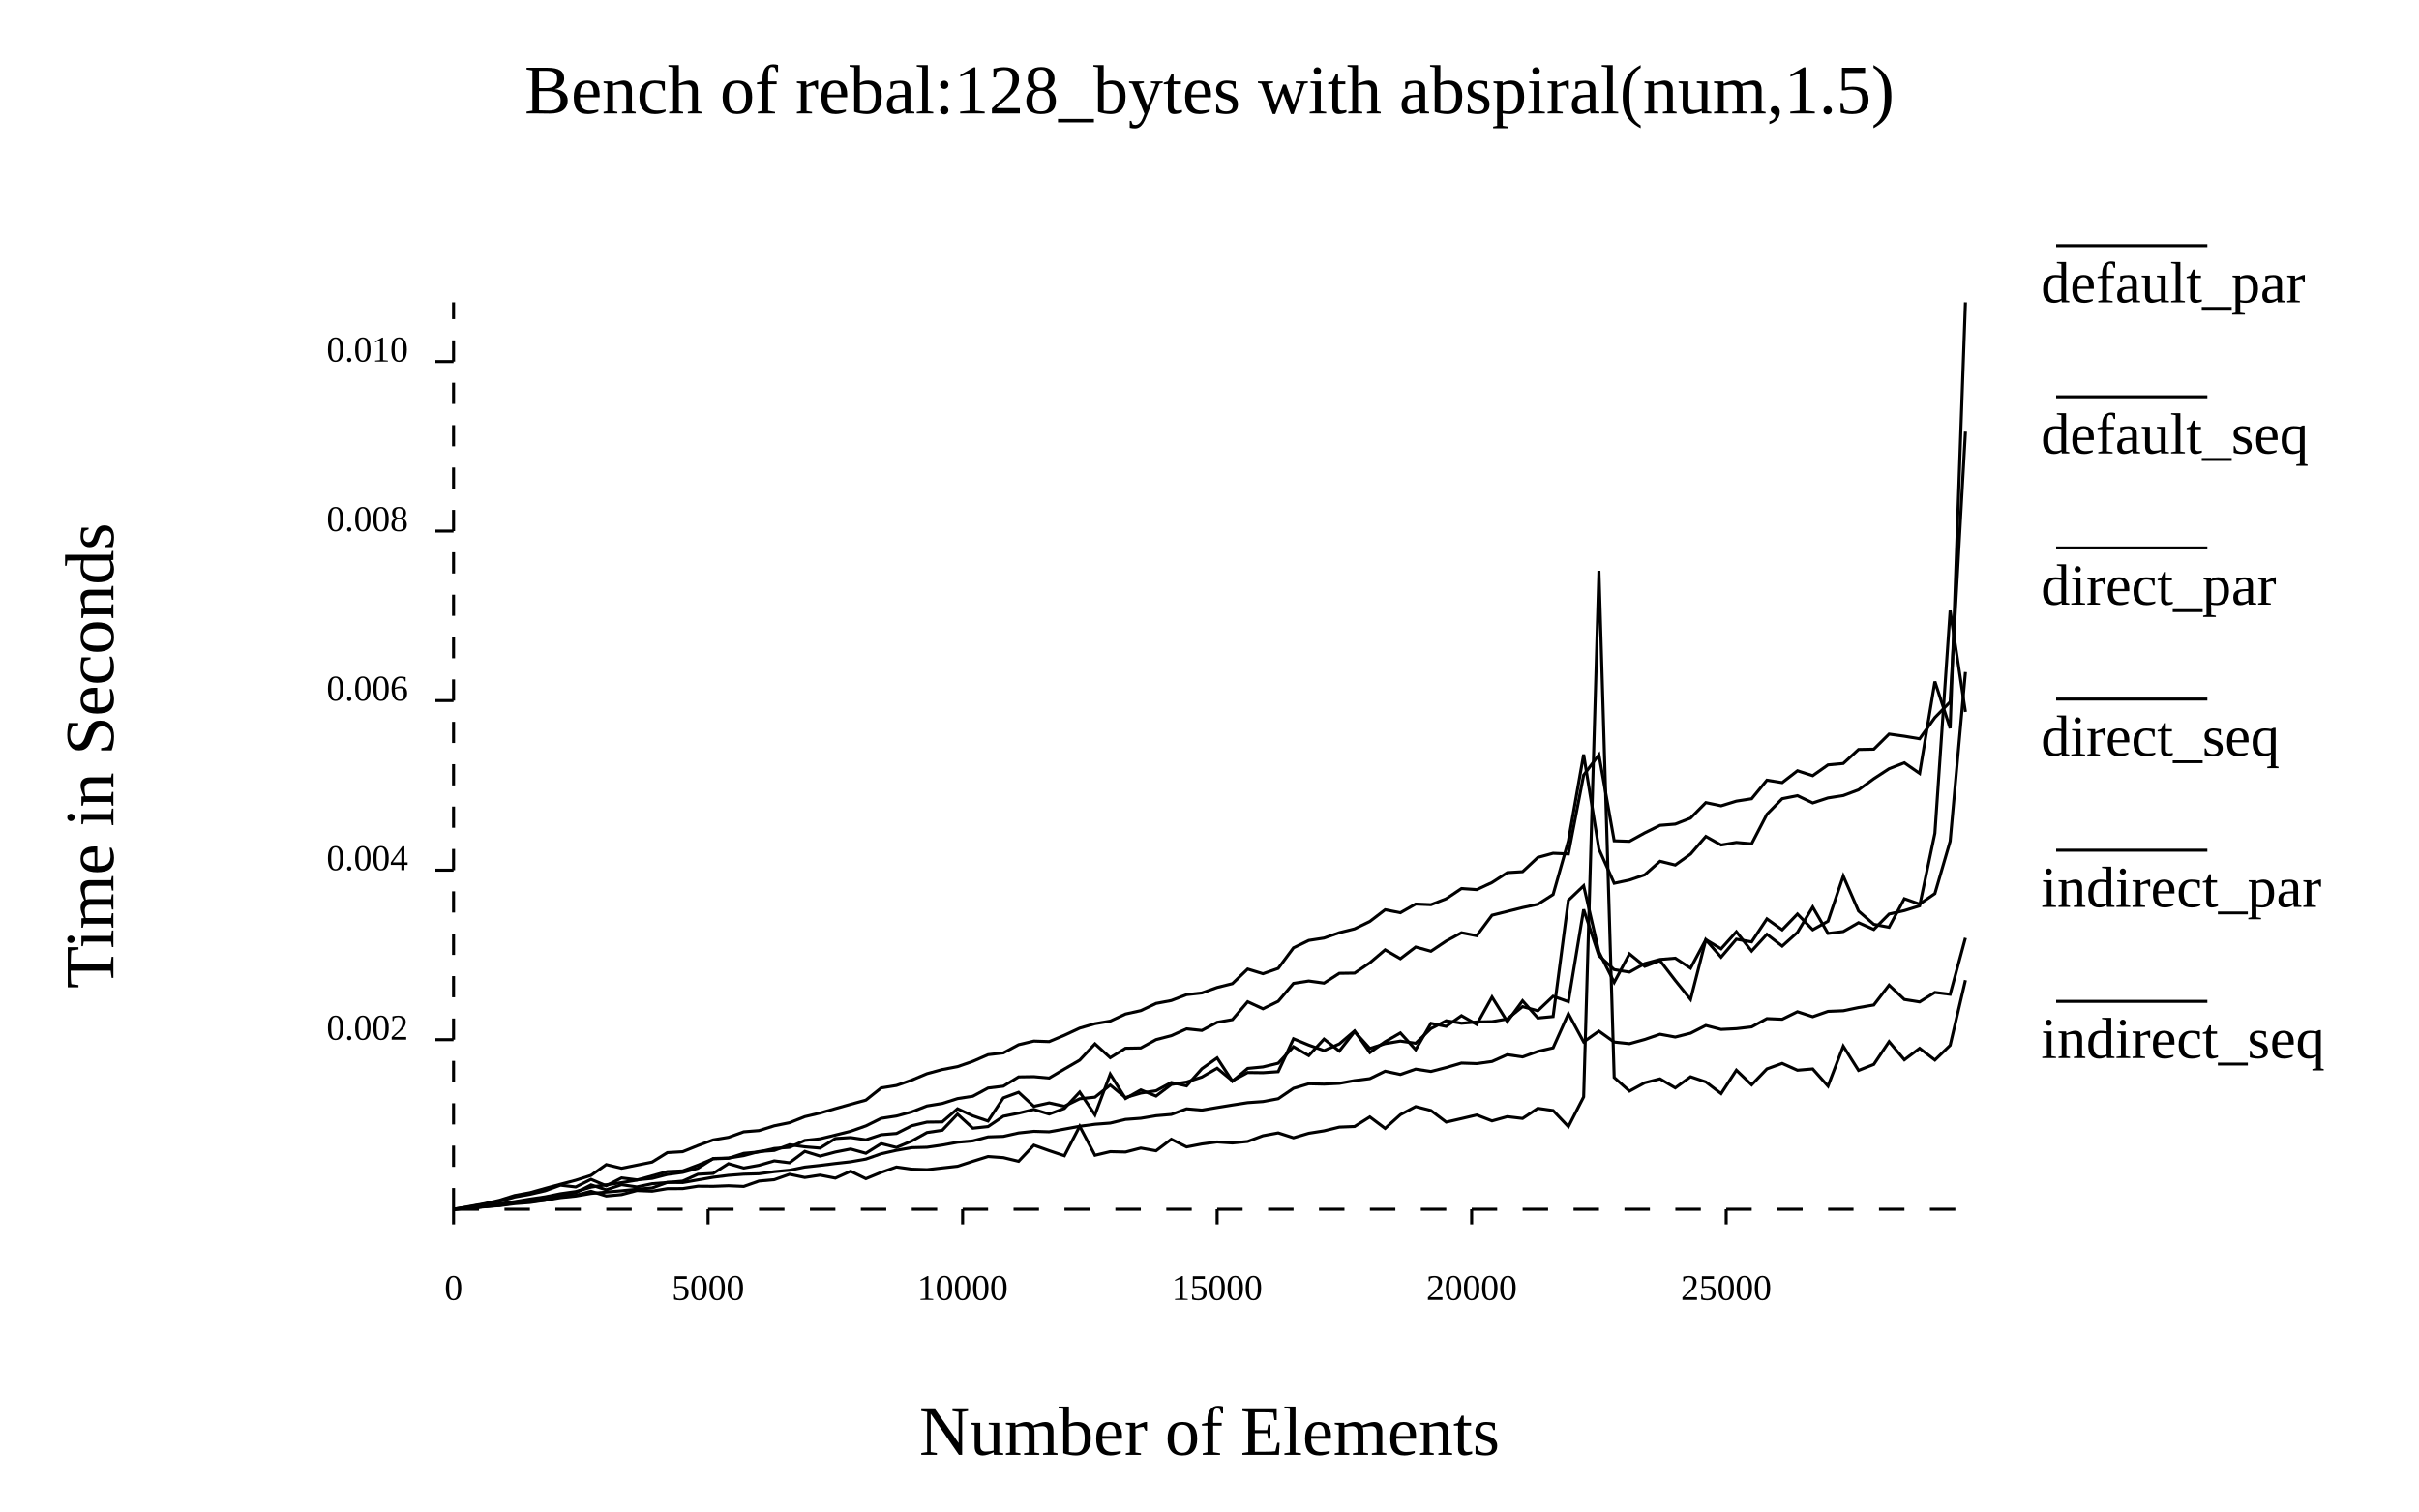
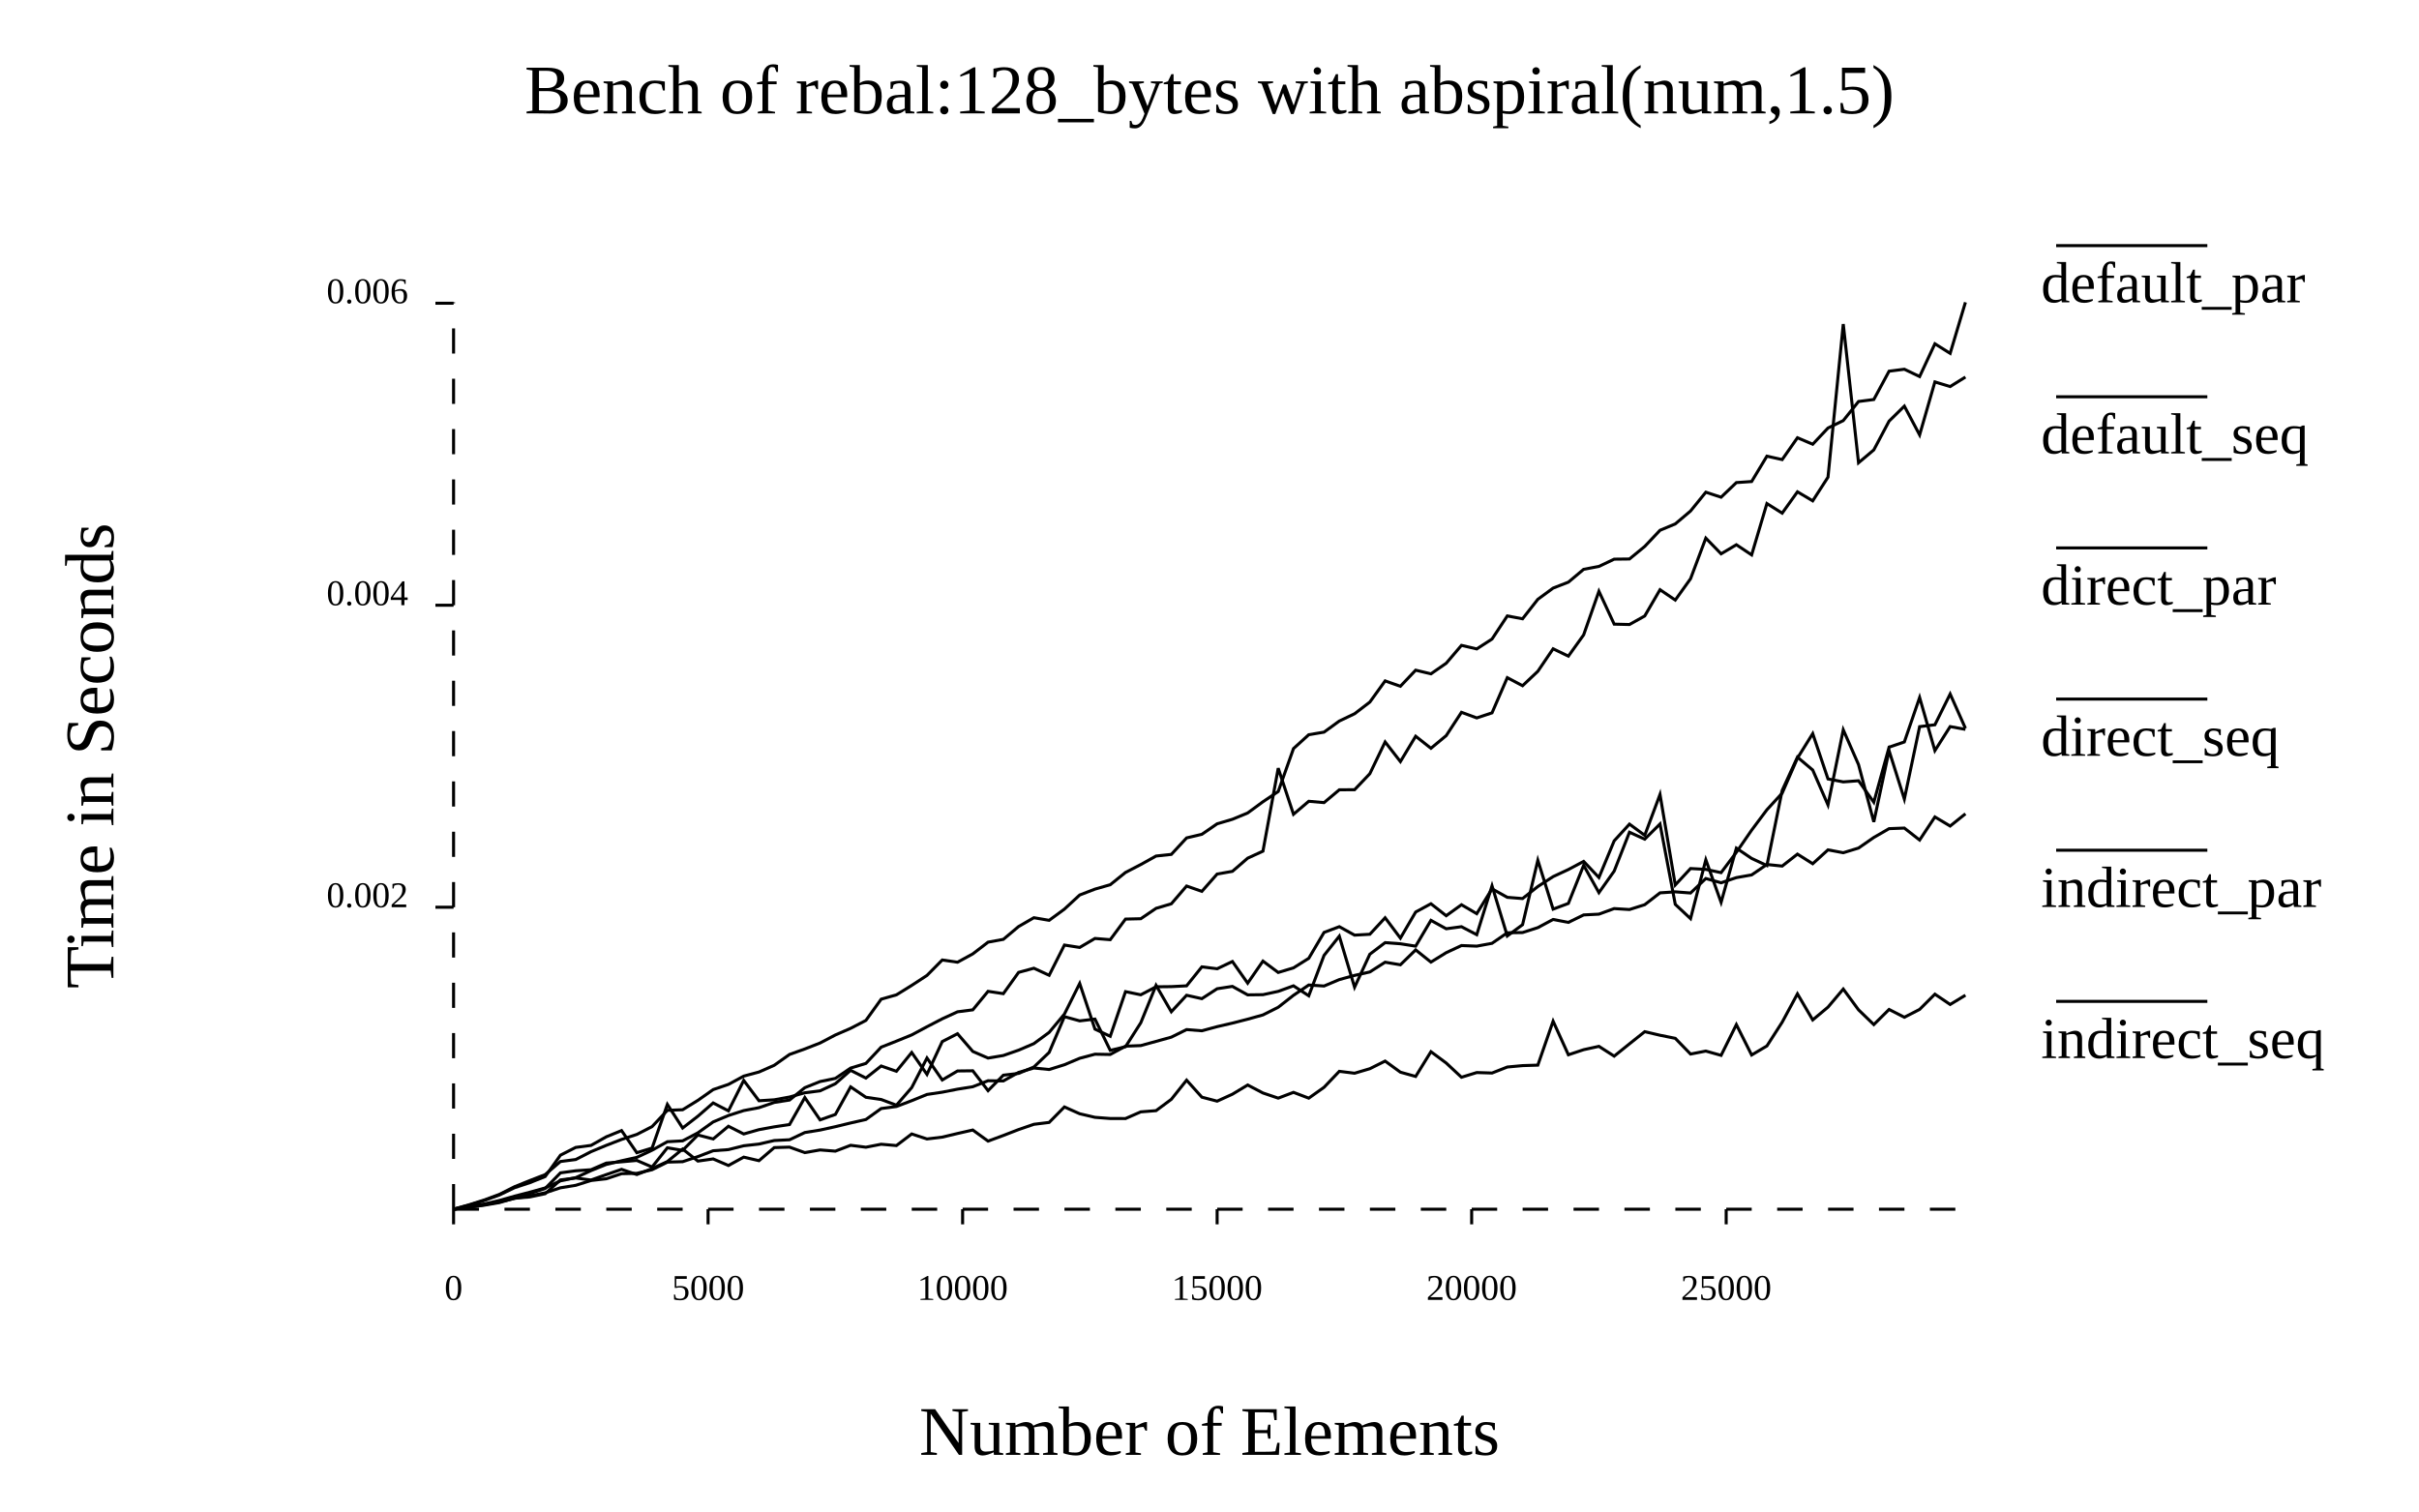
<svg xmlns="http://www.w3.org/2000/svg" width="800" class="poloto_background poloto" height="500" viewBox="0 0 800 500">
  <text class="poloto_text" alignment-baseline="middle" text-anchor="start" font-size="large" x="675" y="100">default_par</text>
  <line class="poloto0stroke poloto0legend" stroke="black" x1="680" x2="730" y1="81.25" y2="81.25" />
-   <path class="poloto0stroke" fill="none" stroke="black" d=" M 650 324.24 L 644.949 345.781 L 639.899 350.649 L 634.848 346.777 L 629.798 350.57 L 624.747 344.568 L 619.697 352.092 L 614.646 354.093 L 609.596 346.079 L 604.545 359.279 L 599.495 353.603 L 594.444 354.027 L 589.394 351.771 L 584.343 353.592 L 579.293 358.85 L 574.242 354.012 L 569.192 361.749 L 564.141 357.895 L 559.091 356.186 L 554.04 359.863 L 548.99 356.881 L 543.939 358.176 L 538.889 360.924 L 533.838 356.424 L 528.788 188.811 L 523.737 362.839 L 518.687 372.68 L 513.636 367.353 L 508.586 366.629 L 503.535 369.973 L 498.485 369.374 L 493.434 370.777 L 488.384 368.82 L 483.333 370.015 L 478.283 371.179 L 473.232 367.342 L 468.182 366.048 L 463.131 368.722 L 458.081 373.263 L 453.03 369.47 L 447.98 372.638 L 442.929 372.839 L 437.879 374.078 L 432.828 374.88 L 427.778 376.378 L 422.727 374.758 L 417.677 375.696 L 412.626 377.583 L 407.576 378.094 L 402.525 377.746 L 397.475 378.418 L 392.424 379.391 L 387.374 376.848 L 382.323 380.663 L 377.273 379.765 L 372.222 381.073 L 367.172 380.952 L 362.121 382.15 L 357.071 372.558 L 352.02 382.309 L 346.97 380.628 L 341.919 378.82 L 336.869 384.148 L 331.818 382.938 L 326.768 382.571 L 321.717 384.149 L 316.667 385.786 L 311.616 386.348 L 306.566 386.919 L 301.515 386.744 L 296.465 386.031 L 291.414 387.81 L 286.364 389.893 L 281.313 387.432 L 276.263 389.709 L 271.212 388.719 L 266.162 389.491 L 261.111 388.441 L 256.061 390.219 L 251.01 390.673 L 245.96 392.448 L 240.909 392.224 L 235.859 392.416 L 230.808 392.378 L 225.758 393.166 L 220.707 393.189 L 215.657 394.014 L 210.606 393.811 L 205.556 395.153 L 200.505 395.613 L 195.455 394.053 L 190.404 395.393 L 185.354 395.8 L 180.303 397.027 L 175.253 397.772 L 170.202 398.157 L 165.152 398.813 L 160.101 399.109 L 155.051 399.648 L 150 400" />
+   <path class="poloto0stroke" fill="none" stroke="black" d=" M 650 329.208 L 644.949 332.274 L 639.899 328.867 L 634.848 333.906 L 629.798 336.502 L 624.747 333.916 L 619.697 338.93 L 614.646 334.049 L 609.596 327.175 L 604.545 333.154 L 599.495 337.382 L 594.444 328.756 L 589.394 338.133 L 584.343 345.994 L 579.293 348.986 L 574.242 338.936 L 569.192 349.107 L 564.141 347.685 L 559.091 348.672 L 554.04 343.471 L 548.99 342.453 L 543.939 341.27 L 538.889 345.293 L 533.838 349.367 L 528.788 346.124 L 523.737 347.233 L 518.687 348.918 L 513.636 337.802 L 508.586 352.339 L 503.535 352.499 L 498.485 352.966 L 493.434 354.951 L 488.384 354.793 L 483.333 356.349 L 478.283 351.637 L 473.232 347.895 L 468.182 356.083 L 463.131 354.671 L 458.081 350.999 L 453.03 353.52 L 447.98 355.017 L 442.929 354.387 L 437.879 359.677 L 432.828 363.263 L 427.778 361.342 L 422.727 363.256 L 417.677 361.554 L 412.626 358.915 L 407.576 361.956 L 402.525 364.258 L 397.475 362.935 L 392.424 357.314 L 387.374 363.65 L 382.323 367.399 L 377.273 367.799 L 372.222 370.008 L 367.172 369.993 L 362.121 369.606 L 357.071 368.421 L 352.02 366.168 L 346.97 371.292 L 341.919 371.911 L 336.869 373.649 L 331.818 375.607 L 326.768 377.471 L 321.717 373.803 L 316.667 374.953 L 311.616 376.156 L 306.566 376.761 L 301.515 375.105 L 296.465 378.946 L 291.414 378.507 L 286.364 379.492 L 281.313 378.858 L 276.263 380.792 L 271.212 380.395 L 266.162 381.277 L 261.111 379.463 L 256.061 379.614 L 251.01 383.95 L 245.96 382.771 L 240.909 385.536 L 235.859 383.366 L 230.808 384.082 L 225.758 380.1 L 220.707 384.235 L 215.657 386.56 L 210.606 388.531 L 205.556 386.811 L 200.505 388.554 L 195.455 390.342 L 190.404 389.669 L 185.354 390.311 L 180.303 394.876 L 175.253 395.94 L 170.202 396.335 L 165.152 397.816 L 160.101 398.682 L 155.051 399.349 L 150 400" />
  <text class="poloto_text" alignment-baseline="middle" text-anchor="start" font-size="large" x="675" y="150">default_seq</text>
  <line class="poloto1stroke poloto1legend" stroke="black" x1="680" x2="730" y1="131.25" y2="131.25" />
-   <path class="poloto1stroke" fill="none" stroke="black" d=" M 650 310.24 L 644.949 328.908 L 639.899 328.289 L 634.848 331.432 L 629.798 330.619 L 624.747 325.873 L 619.697 332.436 L 614.646 333.295 L 609.596 334.35 L 604.545 334.558 L 599.495 336.323 L 594.444 334.675 L 589.394 337.157 L 584.343 336.946 L 579.293 339.685 L 574.242 340.272 L 569.192 340.521 L 564.141 339.207 L 559.091 341.773 L 554.04 343.046 L 548.99 342.118 L 543.939 343.846 L 538.889 345.247 L 533.838 344.704 L 528.788 341.082 L 523.737 344.658 L 518.687 335.325 L 513.636 346.628 L 508.586 347.809 L 503.535 349.62 L 498.485 348.882 L 493.434 351.131 L 488.384 351.825 L 483.333 351.653 L 478.283 353.132 L 473.232 354.438 L 468.182 353.669 L 463.131 355.43 L 458.081 354.356 L 453.03 356.812 L 447.98 357.455 L 442.929 358.369 L 437.879 358.621 L 432.828 358.503 L 427.778 360.007 L 422.727 363.447 L 417.677 364.39 L 412.626 364.755 L 407.576 365.535 L 402.525 366.365 L 397.475 367.221 L 392.424 366.795 L 387.374 368.637 L 382.323 369.074 L 377.273 369.915 L 372.222 370.287 L 367.172 371.507 L 362.121 371.891 L 357.071 372.565 L 352.02 373.492 L 346.97 374.394 L 341.919 374.239 L 336.869 374.775 L 331.818 375.908 L 326.768 376.084 L 321.717 377.396 L 316.667 377.847 L 311.616 378.779 L 306.566 379.502 L 301.515 379.636 L 296.465 380.513 L 291.414 381.655 L 286.364 383.415 L 281.313 384.305 L 276.263 384.871 L 271.212 385.503 L 266.162 386.055 L 261.111 387.095 L 256.061 387.58 L 251.01 388.264 L 245.96 388.407 L 240.909 388.791 L 235.859 389.423 L 230.808 390.294 L 225.758 391.171 L 220.707 391.113 L 215.657 392.966 L 210.606 393.366 L 205.556 393.892 L 200.505 394.318 L 195.455 394.765 L 190.404 395.643 L 185.354 396.161 L 180.303 397.001 L 175.253 397.524 L 170.202 397.929 L 165.152 398.703 L 160.101 399.202 L 155.051 399.605 L 150 400" />
+   <path class="poloto1stroke" fill="none" stroke="black" d=" M 650 269.193 L 644.949 273.25 L 639.899 270.242 L 634.848 277.879 L 629.798 273.923 L 624.747 274.112 L 619.697 277.027 L 614.646 280.529 L 609.596 282.078 L 604.545 281.127 L 599.495 285.718 L 594.444 282.538 L 589.394 286.494 L 584.343 285.966 L 579.293 289.418 L 574.242 290.311 L 569.192 292.018 L 564.141 290.606 L 559.091 295.399 L 554.04 295.016 L 548.99 295.349 L 543.939 299.267 L 538.889 300.867 L 533.838 300.551 L 528.788 302.396 L 523.737 302.652 L 518.687 305.121 L 513.636 304.152 L 508.586 306.855 L 503.535 308.479 L 498.485 308.553 L 493.434 312.041 L 488.384 312.977 L 483.333 312.78 L 478.283 315.135 L 473.232 318.256 L 468.182 314.219 L 463.131 319.146 L 458.081 318.292 L 453.03 321.517 L 447.98 322.655 L 442.929 324.043 L 437.879 326.171 L 432.828 325.834 L 427.778 329.24 L 422.727 333.193 L 417.677 335.731 L 412.626 337.141 L 407.576 338.438 L 402.525 339.609 L 397.475 340.973 L 392.424 340.578 L 387.374 343.08 L 382.323 344.482 L 377.273 345.872 L 372.222 346.067 L 367.172 348.814 L 362.121 348.722 L 357.071 350.073 L 352.02 352.204 L 346.97 353.786 L 341.919 353.287 L 336.869 354.738 L 331.818 357.57 L 326.768 357.499 L 321.717 359.481 L 316.667 360.293 L 311.616 361.285 L 306.566 362.04 L 301.515 364.098 L 296.465 366.024 L 291.414 366.698 L 286.364 370.328 L 281.313 371.473 L 276.263 372.698 L 271.212 373.814 L 266.162 374.634 L 261.111 377.026 L 256.061 377.275 L 251.01 378.447 L 245.96 379.011 L 240.909 380.277 L 235.859 380.656 L 230.808 382.596 L 225.758 384.281 L 220.707 384.423 L 215.657 386.94 L 210.606 388.133 L 205.556 388.25 L 200.505 389.931 L 195.455 390.503 L 190.404 392.096 L 185.354 392.912 L 180.303 394.578 L 175.253 395.555 L 170.202 396.416 L 165.152 397.607 L 160.101 398.553 L 155.051 399.3 L 150 400" />
  <text class="poloto_text" alignment-baseline="middle" text-anchor="start" font-size="large" x="675" y="200">direct_par</text>
  <line class="poloto2stroke poloto2legend" stroke="black" x1="680" x2="730" y1="181.25" y2="181.25" />
-   <path class="poloto2stroke" fill="none" stroke="black" d=" M 650 235.501 L 644.949 201.979 L 639.899 275.624 L 634.848 299.65 L 629.798 301.218 L 624.747 302.36 L 619.697 307.459 L 614.646 305.224 L 609.596 308.15 L 604.545 308.772 L 599.495 300.037 L 594.444 308.43 L 589.394 312.971 L 584.343 309.057 L 579.293 314.599 L 574.242 308.218 L 569.192 313.863 L 564.141 310.834 L 559.091 320.25 L 554.04 316.957 L 548.99 317.381 L 543.939 318.748 L 538.889 321.563 L 533.838 320.734 L 528.788 316.125 L 523.737 300.834 L 518.687 331.343 L 513.636 329.558 L 508.586 334.352 L 503.535 332.982 L 498.485 337.074 L 493.434 337.944 L 488.384 338.061 L 483.333 338.483 L 478.283 337.653 L 473.232 340.255 L 468.182 345.112 L 463.131 344.391 L 458.081 345.225 L 453.03 346.826 L 447.98 341.251 L 442.929 347.693 L 437.879 343.731 L 432.828 349.189 L 427.778 346.254 L 422.727 351.705 L 417.677 352.936 L 412.626 353.425 L 407.576 357.672 L 402.525 349.951 L 397.475 353.547 L 392.424 359.201 L 387.374 358.081 L 382.323 360.813 L 377.273 361.582 L 372.222 363.072 L 367.172 358.93 L 362.121 362.933 L 357.071 363.468 L 352.02 365.943 L 346.97 364.834 L 341.919 365.963 L 336.869 361.316 L 331.818 363.178 L 326.768 370.833 L 321.717 369.108 L 316.667 366.773 L 311.616 371.123 L 306.566 371.19 L 301.515 372.385 L 296.465 374.944 L 291.414 375.363 L 286.364 377.04 L 281.313 376.3 L 276.263 376.628 L 271.212 379.779 L 266.162 379.355 L 261.111 378.669 L 256.061 380.558 L 251.01 380.918 L 245.96 382.265 L 240.909 383.08 L 235.859 383.227 L 230.808 386.443 L 225.758 387.819 L 220.707 388.491 L 215.657 389.799 L 210.606 390.278 L 205.556 389.629 L 200.505 392.238 L 195.455 390.111 L 190.404 392.628 L 185.354 392.04 L 180.303 393.882 L 175.253 395.054 L 170.202 395.959 L 165.152 397.412 L 160.101 398.331 L 155.051 399.225 L 150 400" />
+   <path class="poloto2stroke" fill="none" stroke="black" d=" M 650 241.273 L 644.949 240.349 L 639.899 248.298 L 634.848 230.726 L 629.798 245.436 L 624.747 247.156 L 619.697 265.373 L 614.646 258.269 L 609.596 258.648 L 604.545 257.667 L 599.495 242.67 L 594.444 250.783 L 589.394 262.364 L 584.343 267.86 L 579.293 274.61 L 574.242 281.934 L 569.192 288.665 L 564.141 287.582 L 559.091 287.303 L 554.04 292.739 L 548.99 262.792 L 543.939 276.327 L 538.889 272.615 L 533.838 278.139 L 528.788 290.279 L 523.737 284.942 L 518.687 287.631 L 513.636 289.982 L 508.586 293.258 L 503.535 297.238 L 498.485 296.834 L 493.434 294.021 L 488.384 302.235 L 483.333 299.283 L 478.283 302.915 L 473.232 298.955 L 468.182 301.691 L 463.131 310.322 L 458.081 303.586 L 453.03 309.051 L 447.98 309.335 L 442.929 306.536 L 437.879 308.44 L 432.828 317.003 L 427.778 320.166 L 422.727 321.687 L 417.677 317.927 L 412.626 325.224 L 407.576 318.06 L 402.525 320.46 L 397.475 319.83 L 392.424 326.108 L 387.374 326.368 L 382.323 326.424 L 377.273 329.073 L 372.222 328.03 L 367.172 342.797 L 362.121 340.428 L 357.071 325.324 L 352.02 335.45 L 346.97 341.509 L 341.919 345.222 L 336.869 347.386 L 331.818 349.154 L 326.768 350.002 L 321.717 347.809 L 316.667 341.947 L 311.616 344.546 L 306.566 355.402 L 301.515 348.156 L 296.465 354.372 L 291.414 352.623 L 286.364 356.618 L 281.313 354.058 L 276.263 358.493 L 271.212 360.843 L 266.162 361.481 L 261.111 362.887 L 256.061 363.805 L 251.01 364.128 L 245.96 357.402 L 240.909 367.467 L 235.859 364.846 L 230.808 369.23 L 225.758 373.14 L 220.707 365.328 L 215.657 379.77 L 210.606 381.309 L 205.556 373.987 L 200.505 376.049 L 195.455 378.89 L 190.404 379.558 L 185.354 382.124 L 180.303 389.19 L 175.253 391.211 L 170.202 392.871 L 165.152 395.297 L 160.101 397.127 L 155.051 398.686 L 150 399.998" />
  <text class="poloto_text" alignment-baseline="middle" text-anchor="start" font-size="large" x="675" y="250">direct_seq</text>
  <line class="poloto3stroke poloto3legend" stroke="black" x1="680" x2="730" y1="231.25" y2="231.25" />
-   <path class="poloto3stroke" fill="none" stroke="black" d=" M 650 142.785 L 644.949 232.184 L 639.899 237.371 L 634.848 244.384 L 629.798 243.538 L 624.747 242.827 L 619.697 247.823 L 614.646 247.92 L 609.596 252.555 L 604.545 253.023 L 599.495 256.587 L 594.444 254.965 L 589.394 258.88 L 584.343 258.069 L 579.293 264.225 L 574.242 265.01 L 569.192 266.559 L 564.141 265.499 L 559.091 270.615 L 554.04 272.606 L 548.99 273.016 L 543.939 275.514 L 538.889 278.3 L 533.838 278.13 L 528.788 249.679 L 523.737 256.391 L 518.687 282.462 L 513.636 282.249 L 508.586 283.626 L 503.535 288.345 L 498.485 288.66 L 493.434 291.933 L 488.384 294.282 L 483.333 293.926 L 478.283 297.305 L 473.232 299.269 L 468.182 299.049 L 463.131 301.921 L 458.081 300.937 L 453.03 304.809 L 447.98 307.26 L 442.929 308.529 L 437.879 310.3 L 432.828 311.081 L 427.778 313.534 L 422.727 320.328 L 417.677 322.096 L 412.626 320.548 L 407.576 325.387 L 402.525 326.648 L 397.475 328.461 L 392.424 329.022 L 387.374 330.965 L 382.323 331.924 L 377.273 334.31 L 372.222 335.431 L 367.172 337.778 L 362.121 338.63 L 357.071 340.093 L 352.02 342.446 L 346.97 344.56 L 341.919 344.39 L 336.869 345.585 L 331.818 348.299 L 326.768 348.885 L 321.717 351.094 L 316.667 352.837 L 311.616 353.799 L 306.566 355.175 L 301.515 357.294 L 296.465 359.059 L 291.414 359.874 L 286.364 363.906 L 281.313 365.297 L 276.263 366.722 L 271.212 368.176 L 266.162 369.377 L 261.111 371.38 L 256.061 372.404 L 251.01 373.991 L 245.96 374.4 L 240.909 376.223 L 235.859 377.07 L 230.808 378.939 L 225.758 380.972 L 220.707 381.269 L 215.657 384.404 L 210.606 385.419 L 205.556 386.446 L 200.505 385.234 L 195.455 388.798 L 190.404 390.414 L 185.354 391.733 L 180.303 393.109 L 175.253 394.524 L 170.202 395.454 L 165.152 397.039 L 160.101 398.19 L 155.051 399.108 L 150 399.999" />
+   <path class="poloto3stroke" fill="none" stroke="black" d=" M 650 100 L 644.949 116.887 L 639.899 113.724 L 634.848 124.557 L 629.798 122.14 L 624.747 122.788 L 619.697 132.156 L 614.646 132.812 L 609.596 139.129 L 604.545 141.587 L 599.495 146.953 L 594.444 144.804 L 589.394 152.027 L 584.343 150.899 L 579.293 159.287 L 574.242 159.638 L 569.192 164.474 L 564.141 162.815 L 559.091 169.04 L 554.04 173.307 L 548.99 175.415 L 543.939 180.758 L 538.889 184.91 L 533.838 184.967 L 528.788 187.368 L 523.737 188.328 L 518.687 192.574 L 513.636 194.537 L 508.586 198.246 L 503.535 204.691 L 498.485 203.745 L 493.434 211.394 L 488.384 214.658 L 483.333 213.479 L 478.283 219.398 L 473.232 222.901 L 468.182 221.688 L 463.131 227.014 L 458.081 225.24 L 453.03 232.241 L 447.98 236.105 L 442.929 238.513 L 437.879 242.185 L 432.828 243.039 L 427.778 247.626 L 422.727 261.827 L 417.677 265.212 L 412.626 268.924 L 407.576 271.014 L 402.525 272.51 L 397.475 275.982 L 392.424 277.175 L 387.374 282.63 L 382.323 283.17 L 377.273 285.982 L 372.222 288.598 L 367.172 292.661 L 362.121 294.115 L 357.071 296.06 L 352.02 300.729 L 346.97 304.438 L 341.919 303.574 L 336.869 306.489 L 331.818 310.73 L 326.768 311.657 L 321.717 315.538 L 316.667 318.294 L 311.616 317.556 L 306.566 322.661 L 301.515 325.959 L 296.465 329.087 L 291.414 330.524 L 286.364 337.546 L 281.313 340.166 L 276.263 342.365 L 271.212 345.016 L 266.162 346.991 L 261.111 348.803 L 256.061 352.382 L 251.01 354.612 L 245.96 355.972 L 240.909 358.711 L 235.859 360.43 L 230.808 363.985 L 225.758 367.095 L 220.707 367.287 L 215.657 372.666 L 210.606 375.26 L 205.556 376.917 L 200.505 378.879 L 195.455 380.97 L 190.404 383.567 L 185.354 384.216 L 180.303 388.547 L 175.253 390.507 L 170.202 392.539 L 165.152 395.094 L 160.101 396.963 L 155.051 398.556 L 150 399.99" />
  <text class="poloto_text" alignment-baseline="middle" text-anchor="start" font-size="large" x="675" y="300">indirect_par</text>
  <line class="poloto4stroke poloto4legend" stroke="black" x1="680" x2="730" y1="281.25" y2="281.25" />
-   <path class="poloto4stroke" fill="none" stroke="black" d=" M 650 222.305 L 644.949 278.276 L 639.899 295.596 L 634.848 299.081 L 629.798 297.292 L 624.747 306.739 L 619.697 305.771 L 614.646 301.37 L 609.596 289.787 L 604.545 304.749 L 599.495 307.552 L 594.444 302.354 L 589.394 307.58 L 584.343 303.956 L 579.293 311.556 L 574.242 310.677 L 569.192 316.612 L 564.141 310.878 L 559.091 330.597 L 554.04 324.332 L 548.99 317.756 L 543.939 319.66 L 538.889 315.527 L 533.838 324.965 L 528.788 314.909 L 523.737 293.011 L 518.687 297.824 L 513.636 336.268 L 508.586 336.75 L 503.535 331.044 L 498.485 337.932 L 493.434 329.814 L 488.384 338.879 L 483.333 335.975 L 478.283 339.514 L 473.232 338.513 L 468.182 347.239 L 463.131 341.685 L 458.081 344.598 L 453.03 348.186 L 447.98 341.03 L 442.929 345.326 L 437.879 347.538 L 432.828 345.713 L 427.778 343.622 L 422.727 354.509 L 417.677 354.855 L 412.626 354.792 L 407.576 357.518 L 402.525 353.374 L 397.475 356.293 L 392.424 357.936 L 387.374 358.73 L 382.323 362.567 L 377.273 360.529 L 372.222 363.371 L 367.172 355.319 L 362.121 368.787 L 357.071 361.249 L 352.02 366.659 L 346.97 368.522 L 341.919 366.998 L 336.869 368.229 L 331.818 369.246 L 326.768 372.665 L 321.717 373.194 L 316.667 368.542 L 311.616 373.884 L 306.566 374.636 L 301.515 377.441 L 296.465 379.565 L 291.414 378.307 L 286.364 381.489 L 281.313 380.084 L 276.263 381.081 L 271.212 382.425 L 266.162 380.861 L 261.111 384.633 L 256.061 384.008 L 251.01 385.468 L 245.96 386.371 L 240.909 384.927 L 235.859 388.143 L 230.808 388.432 L 225.758 390.69 L 220.707 391.153 L 215.657 391.552 L 210.606 392.614 L 205.556 391.871 L 200.505 393.569 L 195.455 391.945 L 190.404 394.563 L 185.354 395.221 L 180.303 396.304 L 175.253 397.167 L 170.202 397.621 L 165.152 398.516 L 160.101 399.112 L 155.051 399.606 L 150 399.999" />
+   <path class="poloto4stroke" fill="none" stroke="black" d=" M 650 240.928 L 644.949 229.577 L 639.899 239.751 L 634.848 240.369 L 629.798 264.331 L 624.747 248.314 L 619.697 271.883 L 614.646 252.931 L 609.596 241.419 L 604.545 266.283 L 599.495 254.722 L 594.444 250.465 L 589.394 261.472 L 584.343 286.31 L 579.293 283.96 L 574.242 280.56 L 569.192 298.5 L 564.141 284.418 L 559.091 303.881 L 554.04 299.158 L 548.99 272.564 L 543.939 277.594 L 538.889 275.305 L 533.838 288.147 L 528.788 295.281 L 523.737 286.238 L 518.687 298.85 L 513.636 300.738 L 508.586 284.566 L 503.535 305.88 L 498.485 309.611 L 493.434 293.018 L 488.384 309.191 L 483.333 306.547 L 478.283 307.23 L 473.232 304.447 L 468.182 312.983 L 463.131 312.195 L 458.081 311.815 L 453.03 315.641 L 447.98 326.569 L 442.929 309.683 L 437.879 316.041 L 432.828 329.4 L 427.778 326.102 L 422.727 327.936 L 417.677 329.032 L 412.626 329.098 L 407.576 326.291 L 402.525 327.067 L 397.475 330.352 L 392.424 329.228 L 387.374 334.682 L 382.323 325.947 L 377.273 338.336 L 372.222 346.247 L 367.172 347.451 L 362.121 337.104 L 357.071 337.697 L 352.02 336.304 L 346.97 348.136 L 341.919 352.957 L 336.869 355.071 L 331.818 355.665 L 326.768 360.781 L 321.717 354.211 L 316.667 354.273 L 311.616 357.247 L 306.566 349.979 L 301.515 359.773 L 296.465 365.593 L 291.414 363.708 L 286.364 362.968 L 281.313 359.529 L 276.263 368.659 L 271.212 370.446 L 266.162 363.067 L 261.111 371.994 L 256.061 372.749 L 251.01 373.679 L 245.96 375.113 L 240.909 372.552 L 235.859 376.764 L 230.808 375.446 L 225.758 380.533 L 220.707 379.685 L 215.657 386.036 L 210.606 383.867 L 205.556 384.321 L 200.505 384.742 L 195.455 386.937 L 190.404 387.286 L 185.354 387.971 L 180.303 393.137 L 175.253 394.791 L 170.202 395.933 L 165.152 397.426 L 160.101 398.464 L 155.051 399.295 L 150 399.997" />
  <text class="poloto_text" alignment-baseline="middle" text-anchor="start" font-size="large" x="675" y="350">indirect_seq</text>
  <line class="poloto5stroke poloto5legend" stroke="black" x1="680" x2="730" y1="331.25" y2="331.25" />
-   <path class="poloto5stroke" fill="none" stroke="black" d=" M 650 100 L 644.949 240.902 L 639.899 225.439 L 634.848 255.831 L 629.798 252.331 L 624.747 254.295 L 619.697 257.592 L 614.646 261.268 L 609.596 263.162 L 604.545 263.954 L 599.495 265.603 L 594.444 263.202 L 589.394 264.206 L 584.343 269.366 L 579.293 279.12 L 574.242 278.673 L 569.192 279.521 L 564.141 276.685 L 559.091 282.523 L 554.04 286.148 L 548.99 284.907 L 543.939 289.383 L 538.889 291.1 L 533.838 292.18 L 528.788 280.864 L 523.737 249.585 L 518.687 278.152 L 513.636 295.899 L 508.586 299.124 L 503.535 300.22 L 498.485 301.487 L 493.434 302.75 L 488.384 309.526 L 483.333 308.541 L 478.283 311.285 L 473.232 314.664 L 468.182 313.269 L 463.131 317.129 L 458.081 314.201 L 453.03 318.485 L 447.98 321.895 L 442.929 321.966 L 437.879 325.213 L 432.828 324.512 L 427.778 325.3 L 422.727 331.229 L 417.677 333.698 L 412.626 331.368 L 407.576 337.289 L 402.525 338.171 L 397.475 340.862 L 392.424 340.333 L 387.374 342.593 L 382.323 343.901 L 377.273 346.668 L 372.222 346.755 L 367.172 349.891 L 362.121 345.303 L 357.071 350.695 L 352.02 353.631 L 346.97 356.62 L 341.919 356.162 L 336.869 356.235 L 331.818 359.304 L 326.768 359.913 L 321.717 362.629 L 316.667 363.409 L 311.616 365.012 L 306.566 365.839 L 301.515 367.8 L 296.465 369.168 L 291.414 369.937 L 286.364 372.438 L 281.313 374.212 L 276.263 375.478 L 271.212 376.706 L 266.162 377.252 L 261.111 379.516 L 256.061 379.91 L 251.01 381.049 L 245.96 381.517 L 240.909 383.143 L 235.859 383.32 L 230.808 385.433 L 225.758 387.317 L 220.707 387.551 L 215.657 388.956 L 210.606 390.369 L 205.556 391.201 L 200.505 391.906 L 195.455 392.685 L 190.404 394.154 L 185.354 394.87 L 180.303 395.905 L 175.253 396.646 L 170.202 397.485 L 165.152 398.228 L 160.101 399.034 L 155.051 399.551 L 150 400" />
+   <path class="poloto5stroke" fill="none" stroke="black" d=" M 650 124.726 L 644.949 127.87 L 639.899 126.336 L 634.848 143.869 L 629.798 134.345 L 624.747 139.307 L 619.697 148.826 L 614.646 153.081 L 609.596 107.2 L 604.545 157.852 L 599.495 165.676 L 594.444 162.69 L 589.394 169.751 L 584.343 166.569 L 579.293 183.557 L 574.242 180.198 L 569.192 183.2 L 564.141 178.008 L 559.091 191.44 L 554.04 198.497 L 548.99 195.07 L 543.939 203.759 L 538.889 206.585 L 533.838 206.464 L 528.788 195.593 L 523.737 210.008 L 518.687 217.051 L 513.636 214.619 L 508.586 222.061 L 503.535 226.835 L 498.485 224.166 L 493.434 235.81 L 488.384 237.482 L 483.333 235.622 L 478.283 243.341 L 473.232 247.529 L 468.182 243.539 L 463.131 251.931 L 458.081 245.427 L 453.03 255.93 L 447.98 261.233 L 442.929 261.262 L 437.879 265.499 L 432.828 265.058 L 427.778 269.356 L 422.727 254.113 L 417.677 281.559 L 412.626 283.876 L 407.576 288.237 L 402.525 289.126 L 397.475 294.855 L 392.424 293.091 L 387.374 298.973 L 382.323 300.471 L 377.273 303.91 L 372.222 304.025 L 367.172 310.843 L 362.121 310.434 L 357.071 313.408 L 352.02 312.617 L 346.97 322.619 L 341.919 320.281 L 336.869 321.657 L 331.818 328.696 L 326.768 327.924 L 321.717 334.05 L 316.667 334.699 L 311.616 337.017 L 306.566 339.634 L 301.515 342.341 L 296.465 344.399 L 291.414 346.392 L 286.364 351.773 L 281.313 353.312 L 276.263 356.725 L 271.212 357.767 L 266.162 359.794 L 261.111 363.889 L 256.061 364.678 L 251.01 366.413 L 245.96 367.371 L 240.909 369.004 L 235.859 371.121 L 230.808 374.729 L 225.758 377.387 L 220.707 377.672 L 215.657 380.477 L 210.606 382.852 L 205.556 383.973 L 200.505 385.193 L 195.455 387.233 L 190.404 389.561 L 185.354 390.617 L 180.303 392.966 L 175.253 394.366 L 170.202 395.677 L 165.152 397.109 L 160.101 398.272 L 155.051 398.934 L 150 399.997" />
  <text class="poloto_text" alignment-baseline="start" text-anchor="middle" font-size="x-large" x="400" y="37.5">Bench of rebal:128_bytes with abspiral(num,1.5)</text>
  <text class="poloto_text" alignment-baseline="start" text-anchor="middle" font-size="x-large" x="400" y="481.25">Number of Elements</text>
  <text class="poloto_text" alignment-baseline="start" text-anchor="middle" font-size="x-large" transform="rotate(-90,37.5,250)" x="37.5" y="250">Time in Seconds</text>
  <line class="poloto_axis_lines" stroke="black" x1="150" x2="150" y1="400" y2="405" />
  <text class="poloto_text" alignment-baseline="start" text-anchor="middle" x="150" y="430"> 0</text>
  <line class="poloto_axis_lines" stroke="black" x1="234.175" x2="234.175" y1="400" y2="405" />
  <text class="poloto_text" alignment-baseline="start" text-anchor="middle" x="234.175" y="430"> 5000</text>
  <line class="poloto_axis_lines" stroke="black" x1="318.35" x2="318.35" y1="400" y2="405" />
  <text class="poloto_text" alignment-baseline="start" text-anchor="middle" x="318.35" y="430"> 10000</text>
  <line class="poloto_axis_lines" stroke="black" x1="402.525" x2="402.525" y1="400" y2="405" />
  <text class="poloto_text" alignment-baseline="start" text-anchor="middle" x="402.525" y="430"> 15000</text>
  <line class="poloto_axis_lines" stroke="black" x1="486.7" x2="486.7" y1="400" y2="405" />
  <text class="poloto_text" alignment-baseline="start" text-anchor="middle" x="486.7" y="430"> 20000</text>
  <line class="poloto_axis_lines" stroke="black" x1="570.875" x2="570.875" y1="400" y2="405" />
  <text class="poloto_text" alignment-baseline="start" text-anchor="middle" x="570.875" y="430"> 25000</text>
-   <line class="poloto_axis_lines" stroke="black" x1="150" x2="144" y1="343.919" y2="343.919" />
-   <text class="poloto_text" alignment-baseline="middle" text-anchor="end" x="135" y="343.919"> 0.002</text>
-   <line class="poloto_axis_lines" stroke="black" x1="150" x2="144" y1="287.836" y2="287.836" />
-   <text class="poloto_text" alignment-baseline="middle" text-anchor="end" x="135" y="287.836"> 0.004</text>
-   <line class="poloto_axis_lines" stroke="black" x1="150" x2="144" y1="231.753" y2="231.753" />
-   <text class="poloto_text" alignment-baseline="middle" text-anchor="end" x="135" y="231.753"> 0.006</text>
-   <line class="poloto_axis_lines" stroke="black" x1="150" x2="144" y1="175.67" y2="175.67" />
-   <text class="poloto_text" alignment-baseline="middle" text-anchor="end" x="135" y="175.67"> 0.008</text>
-   <line class="poloto_axis_lines" stroke="black" x1="150" x2="144" y1="119.586" y2="119.586" />
-   <text class="poloto_text" alignment-baseline="middle" text-anchor="end" x="135" y="119.586"> 0.010</text>
+   <line class="poloto_axis_lines" stroke="black" x1="150" x2="144" y1="300.105" y2="300.105" />
+   <text class="poloto_text" alignment-baseline="middle" text-anchor="end" x="135" y="300.105"> 0.002</text>
+   <line class="poloto_axis_lines" stroke="black" x1="150" x2="144" y1="200.205" y2="200.205" />
+   <text class="poloto_text" alignment-baseline="middle" text-anchor="end" x="135" y="200.205"> 0.004</text>
+   <line class="poloto_axis_lines" stroke="black" x1="150" x2="144" y1="100.306" y2="100.306" />
+   <text class="poloto_text" alignment-baseline="middle" text-anchor="end" x="135" y="100.306"> 0.006</text>
  <path stroke="black" fill="none" class="poloto_axis_lines" style="stroke-dasharray:8.418;stroke-dashoffset:-0;" d=" M 150 400 L 650 400" />
-   <path stroke="black" fill="none" class="poloto_axis_lines" style="stroke-dasharray:7.01;stroke-dashoffset:-56.081;" d=" M 150 400 L 150 100" />
+   <path stroke="black" fill="none" class="poloto_axis_lines" style="stroke-dasharray:8.325;stroke-dashoffset:-99.895;" d=" M 150 400 L 150 100" />
</svg>
